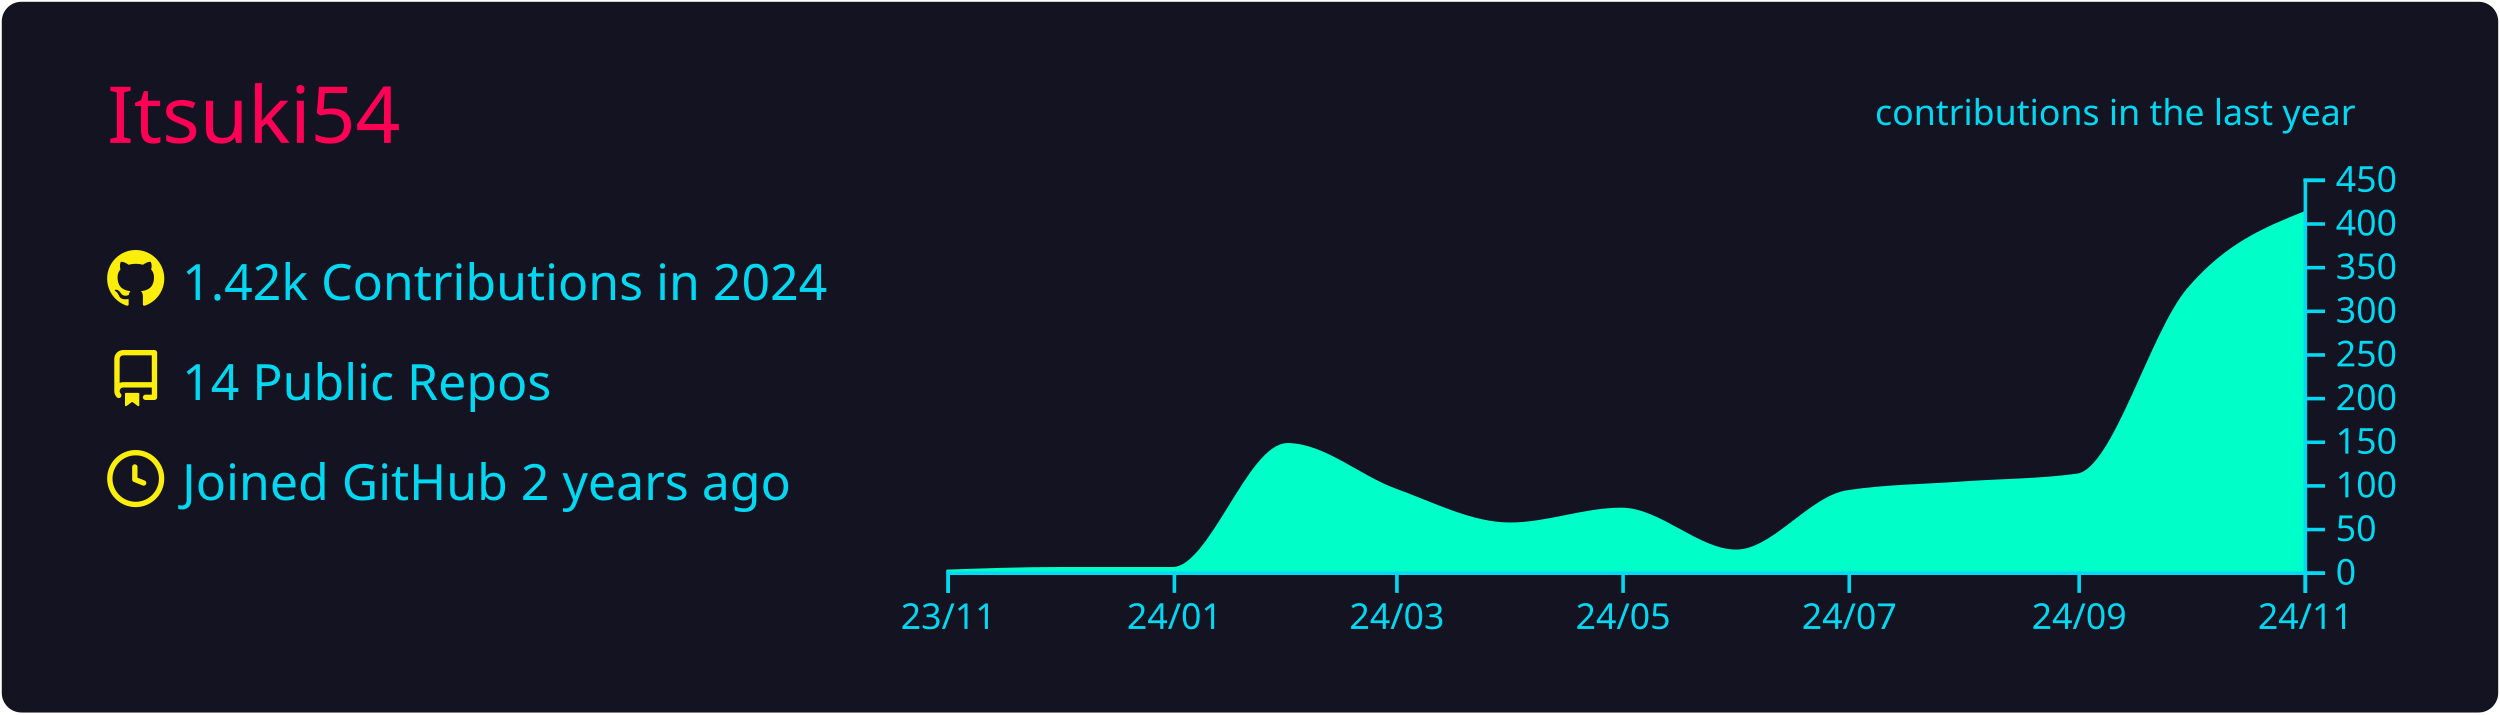
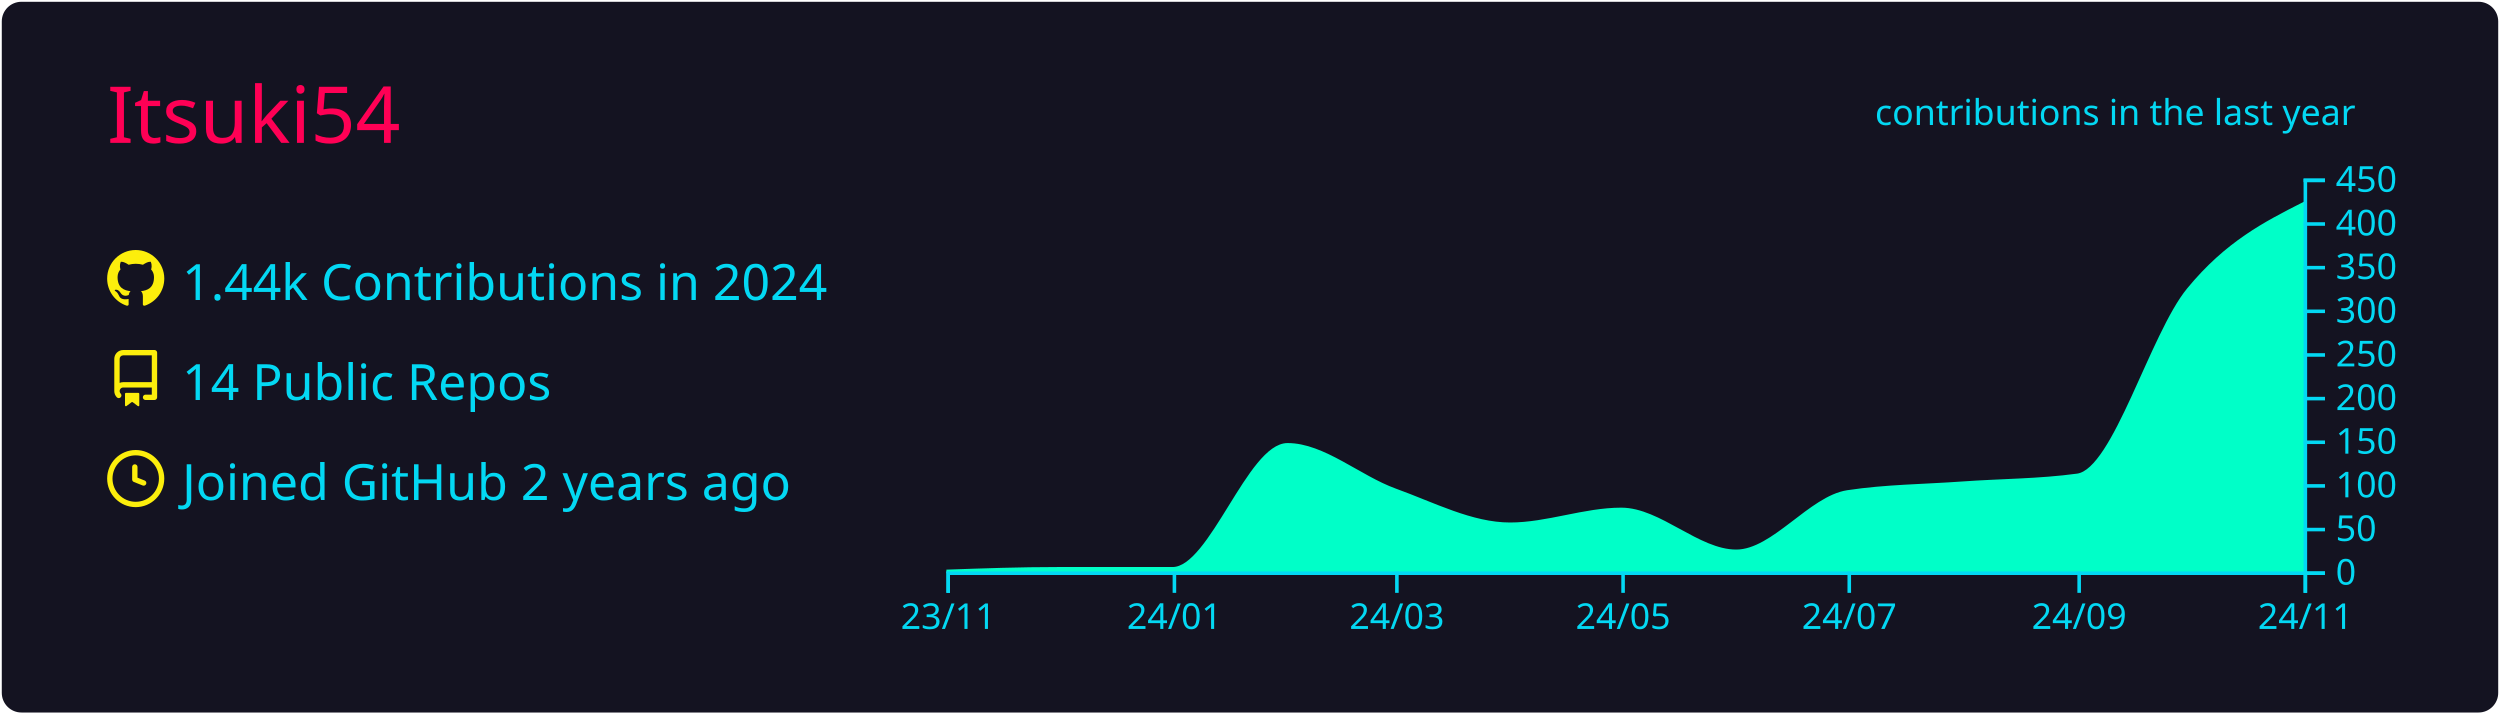
<svg xmlns="http://www.w3.org/2000/svg" width="700" height="200" viewBox="0 0 700 200">
  <style>* {
          font-family: 'Segoe UI', Ubuntu, "Helvetica Neue", Sans-Serif
        }</style>
  <rect x="1" y="1" rx="5" ry="5" height="99%" width="99.714%" stroke="#141321" stroke-width="1" fill="#141321" stroke-opacity="1" />
  <text x="30" y="40" style="font-size: 22px; fill: #ff0055;">Itsuki54</text>
  <g transform="translate(0,40)">
    <g transform="translate(30,30)">
      <g transform="translate(0,0)" width="14" height="14" fill="#fcee0c">
        <path fill-rule="evenodd" d="M8 0C3.58 0 0 3.58 0 8c0 3.54 2.29 6.53 5.47 7.59.4.07.55-.17.55-.38 0-.19-.01-.82-.01-1.49-2.01.37-2.53-.49-2.69-.94-.09-.23-.48-.94-.82-1.13-.28-.15-.68-.52-.01-.53.63-.01 1.08.58 1.23.82.72 1.21 1.87.87 2.33.66.07-.52.28-.87.51-1.07-1.78-.2-3.64-.89-3.64-3.95 0-.87.31-1.59.82-2.15-.08-.2-.36-1.02.08-2.12 0 0 .67-.21 2.2.82.64-.18 1.32-.27 2-.27.68 0 1.36.09 2 .27 1.53-1.04 2.2-.82 2.2-.82.44 1.1.16 1.92.08 2.12.51.56.82 1.27.82 2.15 0 3.07-1.87 3.75-3.65 3.95.29.25.54.73.54 1.48 0 1.07-.01 1.93-.01 2.2 0 .21.15.46.55.38A8.013 8.013 0 0016 8c0-4.42-3.58-8-8-8z" />
      </g>
      <g transform="translate(0,28)" width="14" height="14" fill="#fcee0c">
        <path fill-rule="evenodd" d="M2 2.5A2.5 2.5 0 014.5 0h8.75a.75.75 0 01.75.75v12.5a.75.75 0 01-.75.75h-2.5a.75.75 0 110-1.5h1.75v-2h-8a1 1 0 00-.714 1.7.75.75 0 01-1.072 1.05A2.495 2.495 0 012 11.5v-9zm10.5-1V9h-8c-.356 0-.694.074-1 .208V2.5a1 1 0 011-1h8zM5 12.25v3.25a.25.25 0 00.4.2l1.45-1.087a.25.25 0 01.3 0L8.6 15.7a.25.25 0 00.4-.2v-3.25a.25.25 0 00-.25-.25h-3.5a.25.25 0 00-.25.25z" />
      </g>
      <g transform="translate(0,56)" width="14" height="14" fill="#fcee0c">
        <path fill-rule="evenodd" d="M1.5 8a6.5 6.5 0 1113 0 6.5 6.5 0 01-13 0zM8 0a8 8 0 100 16A8 8 0 008 0zm.5 4.75a.75.75 0 00-1.5 0v3.5a.75.75 0 00.471.696l2.5 1a.75.75 0 00.557-1.392L8.5 7.742V4.75z" />
      </g>
-       <text x="21" y="14" style="fill: #03d8f3; font-size: 14px;">1.42k Contributions in 2024</text>
+       <text x="21" y="14" style="fill: #03d8f3; font-size: 14px;">1.44k Contributions in 2024</text>
      <text x="21" y="42" style="fill: #03d8f3; font-size: 14px;">14 Public Repos</text>
      <text x="21" y="70" style="fill: #03d8f3; font-size: 14px;">Joined GitHub 2 years ago</text>
    </g>
    <g color="#00ffc8" transform="translate(295,10)">
-       <path transform="translate(-30,0)" stroke="#00ffc8" fill="#00ffc8" opacity="1" d="M0,110C10.383,109.633,20.765,109.267,31.148,109.267C41.876,109.267,52.605,109.267,63.333,109.267C74.062,109.267,84.791,74.556,95.519,74.556C105.556,74.556,115.592,83.641,125.628,87.267C136.357,91.143,147.086,96.8,157.814,96.8C168.197,96.8,178.579,92.644,188.962,92.644C199.69,92.644,210.419,104.378,221.148,104.378C231.53,104.378,241.913,89.333,252.295,87.756C263.024,86.126,273.752,86.085,284.481,85.311C295.209,84.537,305.938,84.578,316.667,83.111C327.049,81.692,337.432,43.238,347.814,31.044C358.543,18.444,369.271,14.111,380,9.778L380,110C369.271,110,358.543,110,347.814,110C337.432,110,327.049,110,316.667,110C305.938,110,295.209,110,284.481,110C273.752,110,263.024,110,252.295,110C241.913,110,231.53,110,221.148,110C210.419,110,199.69,110,188.962,110C178.579,110,168.197,110,157.814,110C147.086,110,136.357,110,125.628,110C115.592,110,105.556,110,95.519,110C84.791,110,74.062,110,63.333,110C52.605,110,41.876,110,31.148,110C20.765,110,10.383,110,0,110Z" />
+       <path transform="translate(-30,0)" stroke="#00ffc8" fill="#00ffc8" opacity="1" d="M0,110C10.383,109.633,20.765,109.267,31.148,109.267C41.876,109.267,52.605,109.267,63.333,109.267C74.062,109.267,84.791,74.556,95.519,74.556C105.556,74.556,115.592,83.641,125.628,87.267C136.357,91.143,147.086,96.8,157.814,96.8C168.197,96.8,178.579,92.644,188.962,92.644C199.69,92.644,210.419,104.378,221.148,104.378C231.53,104.378,241.913,89.333,252.295,87.756C263.024,86.126,273.752,86.085,284.481,85.311C295.209,84.537,305.938,84.578,316.667,83.111C327.049,81.692,337.432,43.665,347.814,31.044C358.543,18.003,369.271,12.546,380,7.089L380,110C369.271,110,358.543,110,347.814,110C337.432,110,327.049,110,316.667,110C305.938,110,295.209,110,284.481,110C273.752,110,263.024,110,252.295,110C241.913,110,231.53,110,221.148,110C210.419,110,199.69,110,188.962,110C178.579,110,168.197,110,157.814,110C147.086,110,136.357,110,125.628,110C115.592,110,105.556,110,95.519,110C84.791,110,74.062,110,63.333,110C52.605,110,41.876,110,31.148,110C20.765,110,10.383,110,0,110Z" />
      <g color="#03d8f3" transform="translate(-30,110)" fill="none" font-size="10" font-family="sans-serif" text-anchor="middle">
        <path class="domain" stroke="currentColor" d="M0.5,6V0.5H380.5V6" />
        <g class="tick" opacity="1" transform="translate(0.5,0)">
          <line stroke="currentColor" y2="6" />
          <text fill="currentColor" y="9" dy="0.71em">23/11</text>
        </g>
        <g class="tick" opacity="1" transform="translate(63.83333,0)">
          <line stroke="currentColor" y2="6" />
          <text fill="currentColor" y="9" dy="0.71em">24/01</text>
        </g>
        <g class="tick" opacity="1" transform="translate(126.1284,0)">
          <line stroke="currentColor" y2="6" />
          <text fill="currentColor" y="9" dy="0.71em">24/03</text>
        </g>
        <g class="tick" opacity="1" transform="translate(189.4617,0)">
          <line stroke="currentColor" y2="6" />
          <text fill="currentColor" y="9" dy="0.71em">24/05</text>
        </g>
        <g class="tick" opacity="1" transform="translate(252.7951,0)">
          <line stroke="currentColor" y2="6" />
          <text fill="currentColor" y="9" dy="0.71em">24/07</text>
        </g>
        <g class="tick" opacity="1" transform="translate(317.1667,0)">
          <line stroke="currentColor" y2="6" />
          <text fill="currentColor" y="9" dy="0.71em">24/09</text>
        </g>
        <g class="tick" opacity="1" transform="translate(380.5,0)">
          <line stroke="currentColor" y2="6" />
          <text fill="currentColor" y="9" dy="0.71em">24/11</text>
        </g>
      </g>
      <g color="#03d8f3" transform="translate(350,0)" fill="none" font-size="10" font-family="sans-serif" text-anchor="start">
        <path class="domain" stroke="currentColor" d="M6,110.5H0.5V0.5H6" />
        <g class="tick" opacity="1" transform="translate(0,110.5)">
          <line stroke="currentColor" x2="6" />
          <text fill="currentColor" x="9" dy="0.32em">0</text>
        </g>
        <g class="tick" opacity="1" transform="translate(0,98.27778)">
          <line stroke="currentColor" x2="6" />
          <text fill="currentColor" x="9" dy="0.32em">50</text>
        </g>
        <g class="tick" opacity="1" transform="translate(0,86.05556)">
          <line stroke="currentColor" x2="6" />
          <text fill="currentColor" x="9" dy="0.32em">100</text>
        </g>
        <g class="tick" opacity="1" transform="translate(0,73.83333)">
          <line stroke="currentColor" x2="6" />
          <text fill="currentColor" x="9" dy="0.32em">150</text>
        </g>
        <g class="tick" opacity="1" transform="translate(0,61.61111)">
          <line stroke="currentColor" x2="6" />
          <text fill="currentColor" x="9" dy="0.32em">200</text>
        </g>
        <g class="tick" opacity="1" transform="translate(0,49.38889)">
          <line stroke="currentColor" x2="6" />
          <text fill="currentColor" x="9" dy="0.32em">250</text>
        </g>
        <g class="tick" opacity="1" transform="translate(0,37.16667)">
          <line stroke="currentColor" x2="6" />
          <text fill="currentColor" x="9" dy="0.32em">300</text>
        </g>
        <g class="tick" opacity="1" transform="translate(0,24.94444)">
          <line stroke="currentColor" x2="6" />
          <text fill="currentColor" x="9" dy="0.32em">350</text>
        </g>
        <g class="tick" opacity="1" transform="translate(0,12.72222)">
          <line stroke="currentColor" x2="6" />
          <text fill="currentColor" x="9" dy="0.32em">400</text>
        </g>
        <g class="tick" opacity="1" transform="translate(0,0.5)">
          <line stroke="currentColor" x2="6" />
          <text fill="currentColor" x="9" dy="0.32em">450</text>
        </g>
      </g>
      <g>
        <text y="-15" x="230" style="fill: #03d8f3; font-size: 10px;">contributions in the last year</text>
      </g>
    </g>
  </g>
</svg>
